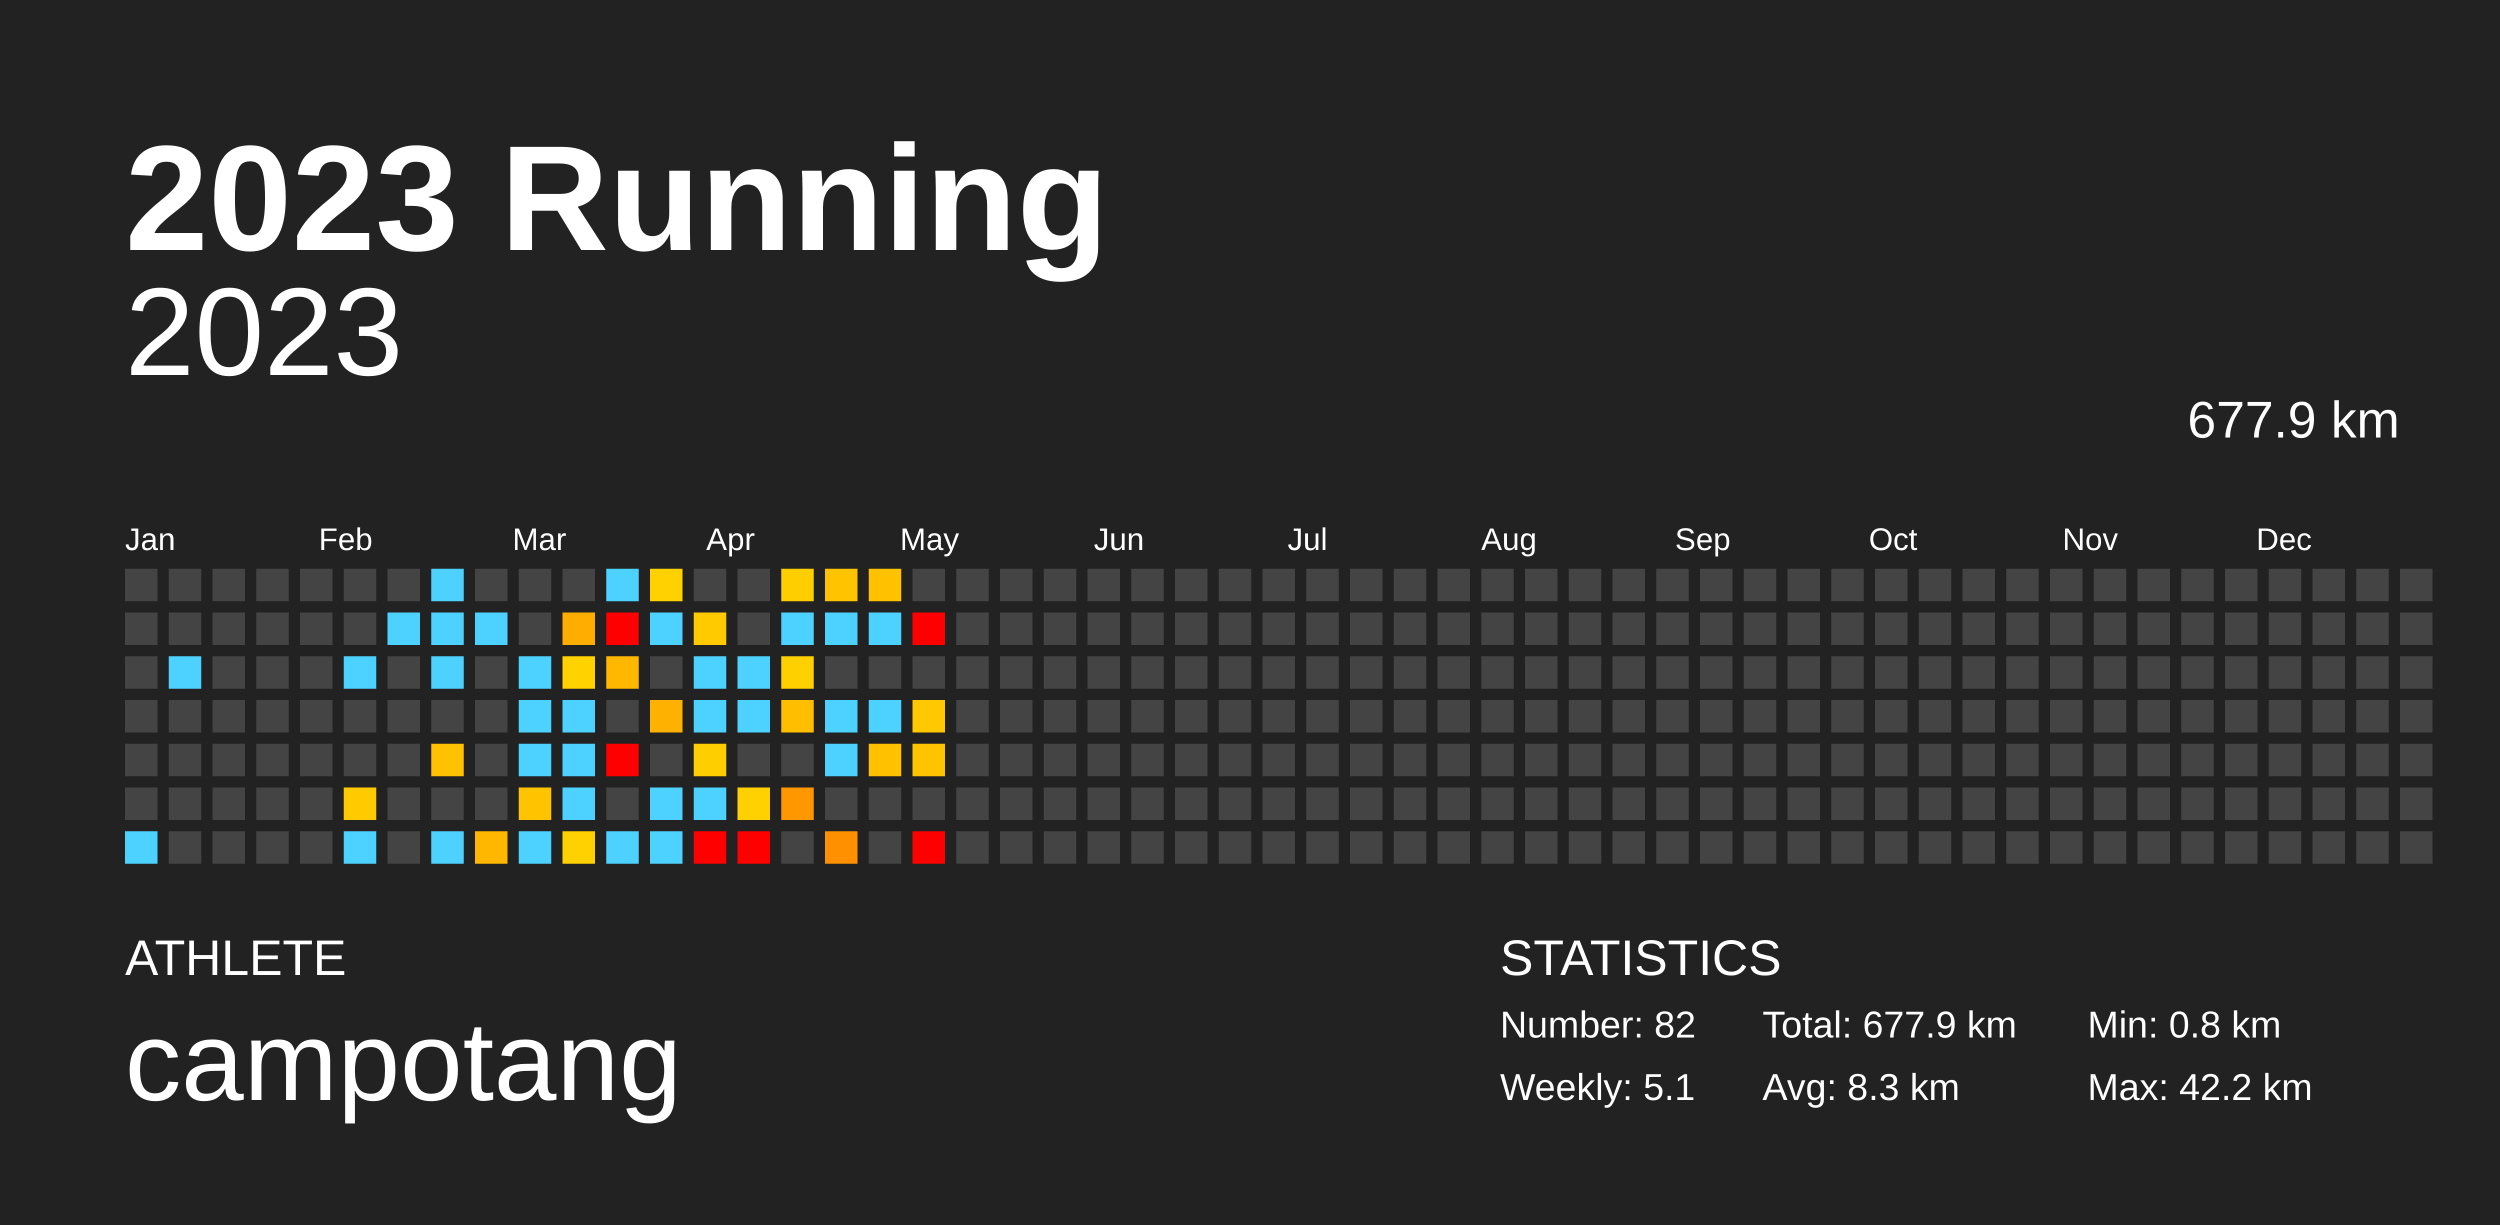
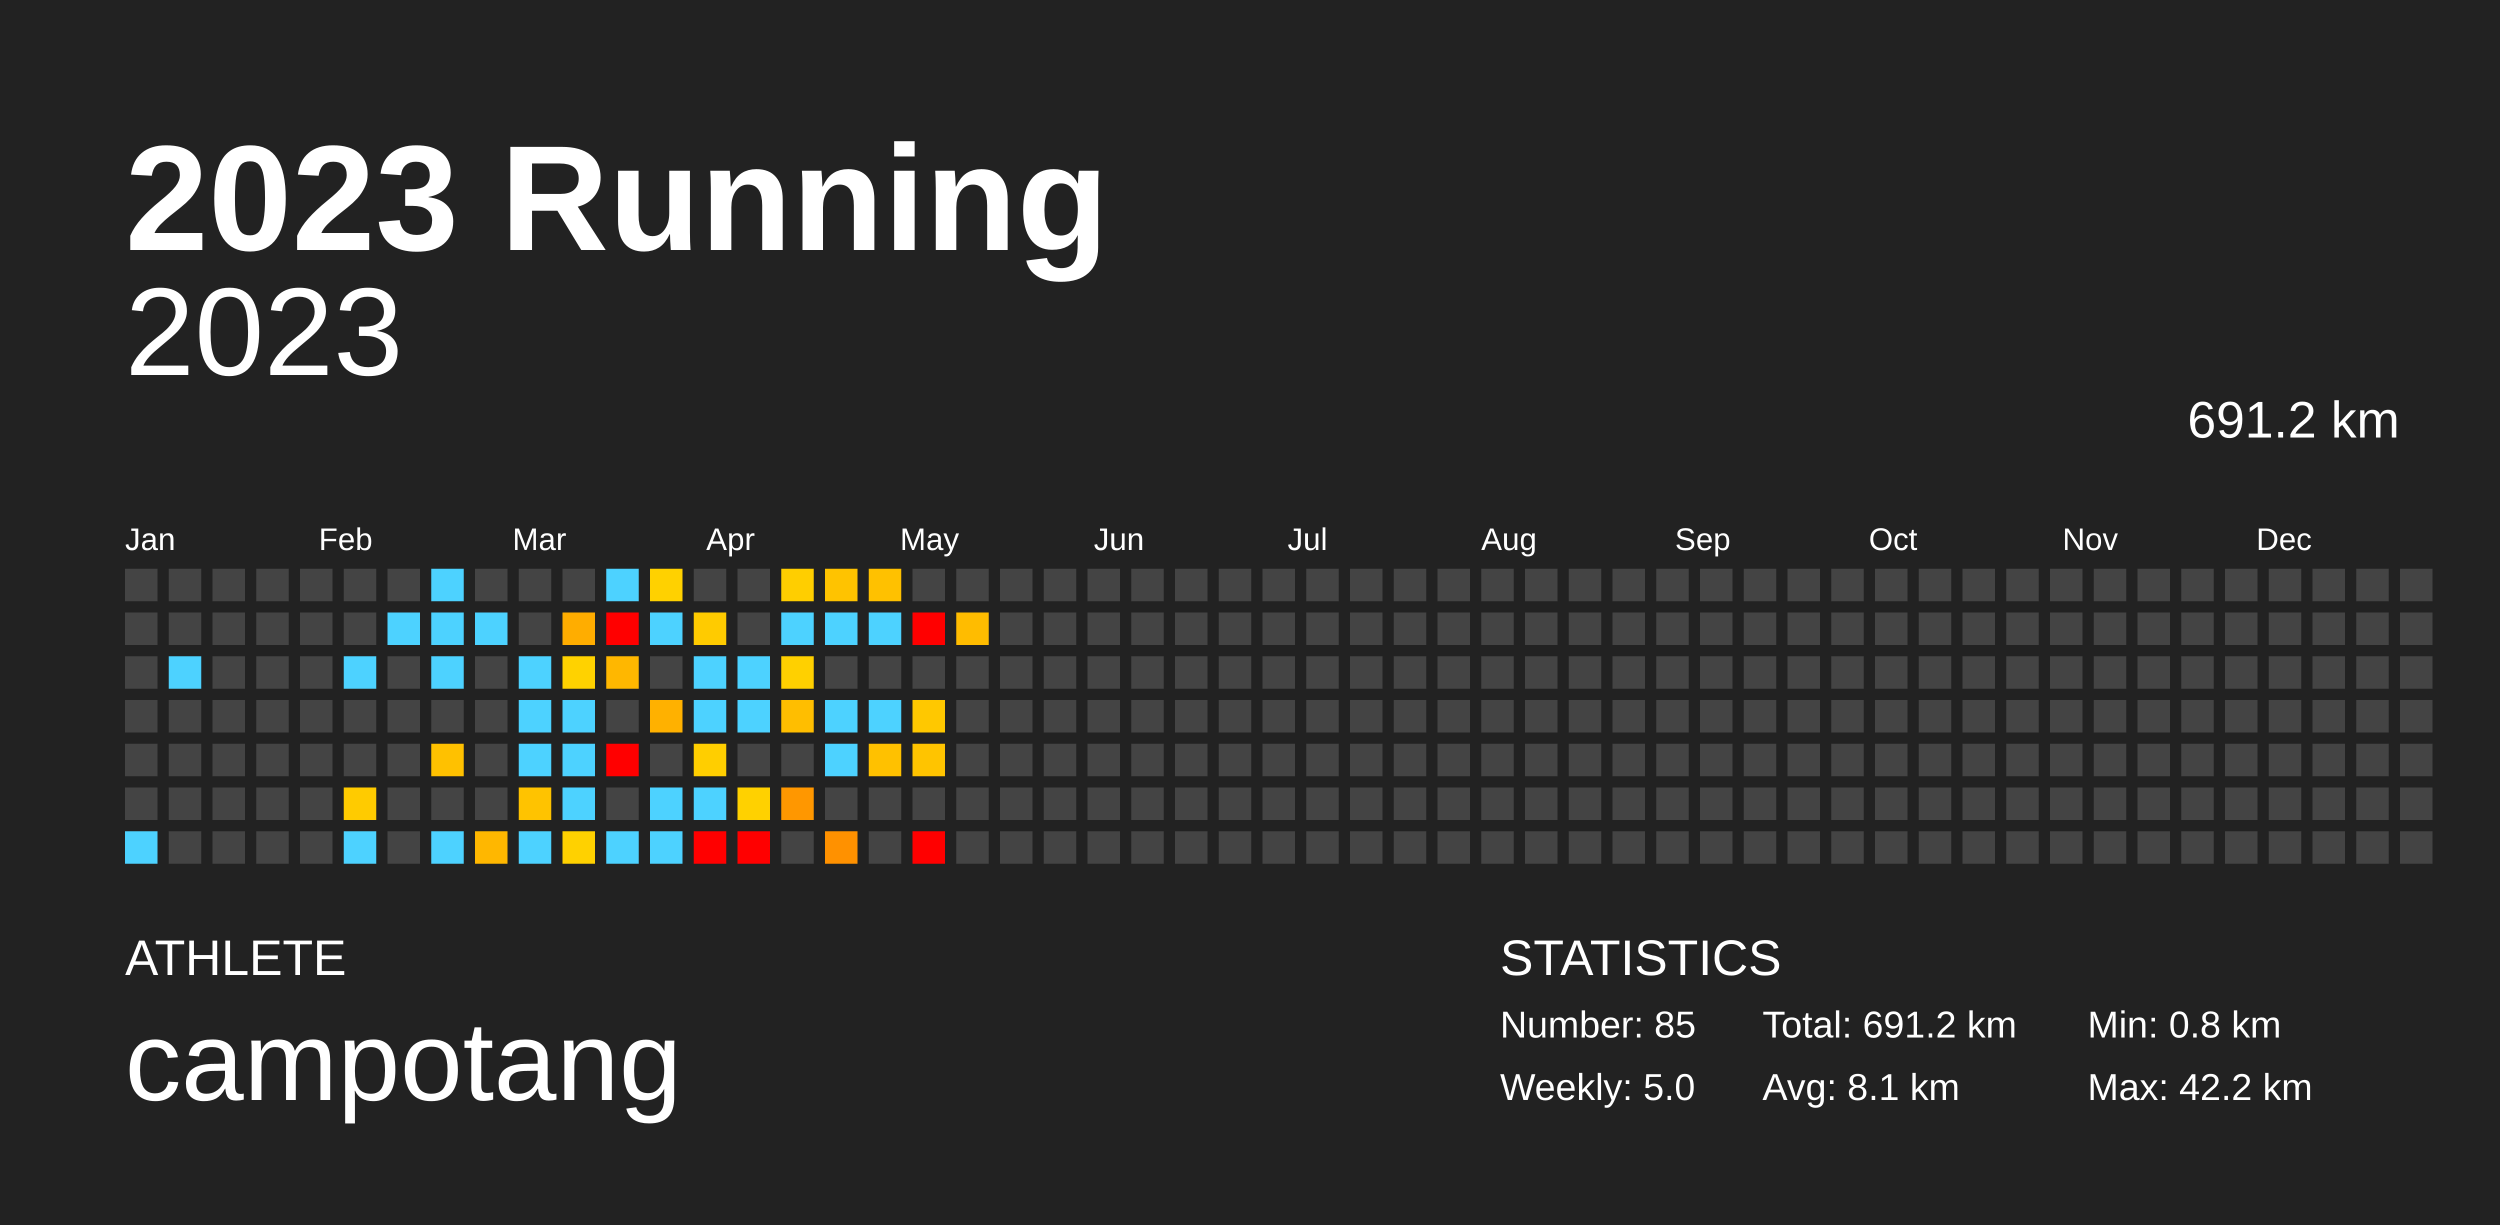
<svg xmlns="http://www.w3.org/2000/svg" baseProfile="full" height="98mm" version="1.1" viewBox="0,0,200,98" width="200mm">
  <defs />
  <rect fill="#222222" height="98" width="200" x="0" y="0" />
  <text fill="#FFFFFF" style="font-size:12px; font-family:Arial; font-weight:bold;" x="10" y="20">2023 Running</text>
  <text fill="#FFFFFF" style="font-size:4px; font-family:Arial" x="10" y="78">ATHLETE</text>
  <text fill="#FFFFFF" style="font-size:9px; font-family:Arial" x="10" y="88">campotang</text>
  <text fill="#FFFFFF" style="font-size:4px; font-family:Arial" x="120" y="78">STATISTICS</text>
-   <text fill="#FFFFFF" style="font-size:3px; font-family:Arial" x="120" y="83">Number: 82</text>
-   <text fill="#FFFFFF" style="font-size:3px; font-family:Arial" x="120" y="88">Weekly: 5.1</text>
-   <text fill="#FFFFFF" style="font-size:3px; font-family:Arial" x="141" y="83">Total: 677.9 km</text>
-   <text fill="#FFFFFF" style="font-size:3px; font-family:Arial" x="141" y="88">Avg: 8.3 km</text>
+   <text fill="#FFFFFF" style="font-size:3px; font-family:Arial" x="120" y="83">Number: 85</text>
+   <text fill="#FFFFFF" style="font-size:3px; font-family:Arial" x="120" y="88">Weekly: 5.0</text>
+   <text fill="#FFFFFF" style="font-size:3px; font-family:Arial" x="141" y="83">Total: 691.2 km</text>
+   <text fill="#FFFFFF" style="font-size:3px; font-family:Arial" x="141" y="88">Avg: 8.1 km</text>
  <text fill="#FFFFFF" style="font-size:3px; font-family:Arial" x="167" y="83">Min: 0.8 km</text>
  <text fill="#FFFFFF" style="font-size:3px; font-family:Arial" x="167" y="88">Max: 42.2 km</text>
  <text alignment-baseline="hanging" fill="#FFFFFF" style="font-size:10.0px; font-family:Arial;" x="10" y="30">2023</text>
-   <text alignment-baseline="hanging" fill="#FFFFFF" style="font-size:4.125px; font-family:Arial;" x="175" y="35">677.9 km</text>
+   <text alignment-baseline="hanging" fill="#FFFFFF" style="font-size:4.125px; font-family:Arial;" x="175" y="35">691.2 km</text>
  <text fill="#FFFFFF" style="font-size:2.5px; font-family:Arial" x="10.0" y="44">Jan</text>
  <text fill="#FFFFFF" style="font-size:2.5px; font-family:Arial" x="25.5" y="44">Feb</text>
  <text fill="#FFFFFF" style="font-size:2.5px; font-family:Arial" x="41.0" y="44">Mar</text>
  <text fill="#FFFFFF" style="font-size:2.5px; font-family:Arial" x="56.5" y="44">Apr</text>
  <text fill="#FFFFFF" style="font-size:2.5px; font-family:Arial" x="72.0" y="44">May</text>
  <text fill="#FFFFFF" style="font-size:2.5px; font-family:Arial" x="87.5" y="44">Jun</text>
  <text fill="#FFFFFF" style="font-size:2.5px; font-family:Arial" x="103.0" y="44">Jul</text>
  <text fill="#FFFFFF" style="font-size:2.5px; font-family:Arial" x="118.5" y="44">Aug</text>
  <text fill="#FFFFFF" style="font-size:2.5px; font-family:Arial" x="134.0" y="44">Sep</text>
  <text fill="#FFFFFF" style="font-size:2.5px; font-family:Arial" x="149.5" y="44">Oct</text>
  <text fill="#FFFFFF" style="font-size:2.5px; font-family:Arial" x="165.0" y="44">Nov</text>
  <text fill="#FFFFFF" style="font-size:2.5px; font-family:Arial" x="180.5" y="44">Dec</text>
  <rect fill="#444444" height="2.6" width="2.6" x="10.0" y="45.5" />
  <rect fill="#444444" height="2.6" width="2.6" x="10.0" y="49.0" />
  <rect fill="#444444" height="2.6" width="2.6" x="10.0" y="52.5" />
  <rect fill="#444444" height="2.6" width="2.6" x="10.0" y="56.0" />
  <rect fill="#444444" height="2.6" width="2.6" x="10.0" y="59.5" />
  <rect fill="#444444" height="2.6" width="2.6" x="10.0" y="63.0" />
  <rect fill="#4dd2ff" height="2.6" width="2.6" x="10.0" y="66.5" />
  <rect fill="#444444" height="2.6" width="2.6" x="13.5" y="45.5" />
  <rect fill="#444444" height="2.6" width="2.6" x="13.5" y="49.0" />
  <rect fill="#4dd2ff" height="2.6" width="2.6" x="13.5" y="52.5" />
  <rect fill="#444444" height="2.6" width="2.6" x="13.5" y="56.0" />
  <rect fill="#444444" height="2.6" width="2.6" x="13.5" y="59.5" />
  <rect fill="#444444" height="2.6" width="2.6" x="13.5" y="63.0" />
  <rect fill="#444444" height="2.6" width="2.6" x="13.5" y="66.5" />
  <rect fill="#444444" height="2.6" width="2.6" x="17.0" y="45.5" />
  <rect fill="#444444" height="2.6" width="2.6" x="17.0" y="49.0" />
  <rect fill="#444444" height="2.6" width="2.6" x="17.0" y="52.5" />
  <rect fill="#444444" height="2.6" width="2.6" x="17.0" y="56.0" />
  <rect fill="#444444" height="2.6" width="2.6" x="17.0" y="59.5" />
  <rect fill="#444444" height="2.6" width="2.6" x="17.0" y="63.0" />
  <rect fill="#444444" height="2.6" width="2.6" x="17.0" y="66.5" />
  <rect fill="#444444" height="2.6" width="2.6" x="20.5" y="45.5" />
  <rect fill="#444444" height="2.6" width="2.6" x="20.5" y="49.0" />
  <rect fill="#444444" height="2.6" width="2.6" x="20.5" y="52.5" />
  <rect fill="#444444" height="2.6" width="2.6" x="20.5" y="56.0" />
  <rect fill="#444444" height="2.6" width="2.6" x="20.5" y="59.5" />
  <rect fill="#444444" height="2.6" width="2.6" x="20.5" y="63.0" />
  <rect fill="#444444" height="2.6" width="2.6" x="20.5" y="66.5" />
  <rect fill="#444444" height="2.6" width="2.6" x="24.0" y="45.5" />
  <rect fill="#444444" height="2.6" width="2.6" x="24.0" y="49.0" />
  <rect fill="#444444" height="2.6" width="2.6" x="24.0" y="52.5" />
  <rect fill="#444444" height="2.6" width="2.6" x="24.0" y="56.0" />
  <rect fill="#444444" height="2.6" width="2.6" x="24.0" y="59.5" />
  <rect fill="#444444" height="2.6" width="2.6" x="24.0" y="63.0" />
  <rect fill="#444444" height="2.6" width="2.6" x="24.0" y="66.5" />
  <rect fill="#444444" height="2.6" width="2.6" x="27.5" y="45.5" />
  <rect fill="#444444" height="2.6" width="2.6" x="27.5" y="49.0" />
  <rect fill="#4dd2ff" height="2.6" width="2.6" x="27.5" y="52.5" />
  <rect fill="#444444" height="2.6" width="2.6" x="27.5" y="56.0" />
  <rect fill="#444444" height="2.6" width="2.6" x="27.5" y="59.5" />
  <rect fill="#ffcb00" height="2.6" width="2.6" x="27.5" y="63.0" />
  <rect fill="#4dd2ff" height="2.6" width="2.6" x="27.5" y="66.5" />
  <rect fill="#444444" height="2.6" width="2.6" x="31.0" y="45.5" />
  <rect fill="#4dd2ff" height="2.6" width="2.6" x="31.0" y="49.0" />
  <rect fill="#444444" height="2.6" width="2.6" x="31.0" y="52.5" />
  <rect fill="#444444" height="2.6" width="2.6" x="31.0" y="56.0" />
  <rect fill="#444444" height="2.6" width="2.6" x="31.0" y="59.5" />
  <rect fill="#444444" height="2.6" width="2.6" x="31.0" y="63.0" />
  <rect fill="#444444" height="2.6" width="2.6" x="31.0" y="66.5" />
  <rect fill="#4dd2ff" height="2.6" width="2.6" x="34.5" y="45.5" />
  <rect fill="#4dd2ff" height="2.6" width="2.6" x="34.5" y="49.0" />
  <rect fill="#4dd2ff" height="2.6" width="2.6" x="34.5" y="52.5" />
  <rect fill="#444444" height="2.6" width="2.6" x="34.5" y="56.0" />
  <rect fill="#ffc100" height="2.6" width="2.6" x="34.5" y="59.5" />
  <rect fill="#444444" height="2.6" width="2.6" x="34.5" y="63.0" />
  <rect fill="#4dd2ff" height="2.6" width="2.6" x="34.5" y="66.5" />
  <rect fill="#444444" height="2.6" width="2.6" x="38.0" y="45.5" />
  <rect fill="#4dd2ff" height="2.6" width="2.6" x="38.0" y="49.0" />
  <rect fill="#444444" height="2.6" width="2.6" x="38.0" y="52.5" />
  <rect fill="#444444" height="2.6" width="2.6" x="38.0" y="56.0" />
  <rect fill="#444444" height="2.6" width="2.6" x="38.0" y="59.5" />
  <rect fill="#444444" height="2.6" width="2.6" x="38.0" y="63.0" />
  <rect fill="#ffb700" height="2.6" width="2.6" x="38.0" y="66.5" />
  <rect fill="#444444" height="2.6" width="2.6" x="41.5" y="45.5" />
  <rect fill="#444444" height="2.6" width="2.6" x="41.5" y="49.0" />
  <rect fill="#4dd2ff" height="2.6" width="2.6" x="41.5" y="52.5" />
  <rect fill="#4dd2ff" height="2.6" width="2.6" x="41.5" y="56.0" />
  <rect fill="#4dd2ff" height="2.6" width="2.6" x="41.5" y="59.5" />
  <rect fill="#ffc300" height="2.6" width="2.6" x="41.5" y="63.0" />
  <rect fill="#4dd2ff" height="2.6" width="2.6" x="41.5" y="66.5" />
  <rect fill="#444444" height="2.6" width="2.6" x="45.0" y="45.5" />
  <rect fill="#ffad00" height="2.6" width="2.6" x="45.0" y="49.0" />
  <rect fill="#ffd200" height="2.6" width="2.6" x="45.0" y="52.5" />
  <rect fill="#4dd2ff" height="2.6" width="2.6" x="45.0" y="56.0" />
  <rect fill="#4dd2ff" height="2.6" width="2.6" x="45.0" y="59.5" />
  <rect fill="#4dd2ff" height="2.6" width="2.6" x="45.0" y="63.0" />
  <rect fill="#ffd100" height="2.6" width="2.6" x="45.0" y="66.5" />
  <rect fill="#4dd2ff" height="2.6" width="2.6" x="48.5" y="45.5" />
  <rect fill="red" height="2.6" width="2.6" x="48.5" y="49.0" />
  <rect fill="#ffb700" height="2.6" width="2.6" x="48.5" y="52.5" />
  <rect fill="#444444" height="2.6" width="2.6" x="48.5" y="56.0" />
  <rect fill="red" height="2.6" width="2.6" x="48.5" y="59.5" />
  <rect fill="#444444" height="2.6" width="2.6" x="48.5" y="63.0" />
  <rect fill="#4dd2ff" height="2.6" width="2.6" x="48.5" y="66.5" />
  <rect fill="#ffd100" height="2.6" width="2.6" x="52.0" y="45.5" />
  <rect fill="#4dd2ff" height="2.6" width="2.6" x="52.0" y="49.0" />
  <rect fill="#444444" height="2.6" width="2.6" x="52.0" y="52.5" />
  <rect fill="#ffb100" height="2.6" width="2.6" x="52.0" y="56.0" />
  <rect fill="#444444" height="2.6" width="2.6" x="52.0" y="59.5" />
  <rect fill="#4dd2ff" height="2.6" width="2.6" x="52.0" y="63.0" />
  <rect fill="#4dd2ff" height="2.6" width="2.6" x="52.0" y="66.5" />
  <rect fill="#444444" height="2.6" width="2.6" x="55.5" y="45.5" />
  <rect fill="#ffcb00" height="2.6" width="2.6" x="55.5" y="49.0" />
  <rect fill="#4dd2ff" height="2.6" width="2.6" x="55.5" y="52.5" />
  <rect fill="#4dd2ff" height="2.6" width="2.6" x="55.5" y="56.0" />
  <rect fill="#ffce00" height="2.6" width="2.6" x="55.5" y="59.5" />
  <rect fill="#4dd2ff" height="2.6" width="2.6" x="55.5" y="63.0" />
  <rect fill="red" height="2.6" width="2.6" x="55.5" y="66.5" />
  <rect fill="#444444" height="2.6" width="2.6" x="59.0" y="45.5" />
  <rect fill="#444444" height="2.6" width="2.6" x="59.0" y="49.0" />
  <rect fill="#4dd2ff" height="2.6" width="2.6" x="59.0" y="52.5" />
  <rect fill="#4dd2ff" height="2.6" width="2.6" x="59.0" y="56.0" />
  <rect fill="#444444" height="2.6" width="2.6" x="59.0" y="59.5" />
  <rect fill="#ffd100" height="2.6" width="2.6" x="59.0" y="63.0" />
  <rect fill="red" height="2.6" width="2.6" x="59.0" y="66.5" />
  <rect fill="#ffce00" height="2.6" width="2.6" x="62.5" y="45.5" />
  <rect fill="#4dd2ff" height="2.6" width="2.6" x="62.5" y="49.0" />
  <rect fill="#ffd000" height="2.6" width="2.6" x="62.5" y="52.5" />
  <rect fill="#ffbe00" height="2.6" width="2.6" x="62.5" y="56.0" />
  <rect fill="#444444" height="2.6" width="2.6" x="62.5" y="59.5" />
  <rect fill="#ff9700" height="2.6" width="2.6" x="62.5" y="63.0" />
  <rect fill="#444444" height="2.6" width="2.6" x="62.5" y="66.5" />
  <rect fill="#ffc300" height="2.6" width="2.6" x="66.0" y="45.5" />
  <rect fill="#4dd2ff" height="2.6" width="2.6" x="66.0" y="49.0" />
  <rect fill="#444444" height="2.6" width="2.6" x="66.0" y="52.5" />
  <rect fill="#4dd2ff" height="2.6" width="2.6" x="66.0" y="56.0" />
  <rect fill="#4dd2ff" height="2.6" width="2.6" x="66.0" y="59.5" />
  <rect fill="#444444" height="2.6" width="2.6" x="66.0" y="63.0" />
  <rect fill="#ff9100" height="2.6" width="2.6" x="66.0" y="66.5" />
  <rect fill="#ffc100" height="2.6" width="2.6" x="69.5" y="45.5" />
  <rect fill="#4dd2ff" height="2.6" width="2.6" x="69.5" y="49.0" />
  <rect fill="#444444" height="2.6" width="2.6" x="69.5" y="52.5" />
  <rect fill="#4dd2ff" height="2.6" width="2.6" x="69.5" y="56.0" />
  <rect fill="#ffc100" height="2.6" width="2.6" x="69.5" y="59.5" />
  <rect fill="#444444" height="2.6" width="2.6" x="69.5" y="63.0" />
  <rect fill="#444444" height="2.6" width="2.6" x="69.5" y="66.5" />
  <rect fill="#444444" height="2.6" width="2.6" x="73.0" y="45.5" />
  <rect fill="red" height="2.6" width="2.6" x="73.0" y="49.0" />
  <rect fill="#444444" height="2.6" width="2.6" x="73.0" y="52.5" />
  <rect fill="#ffc800" height="2.6" width="2.6" x="73.0" y="56.0" />
  <rect fill="#ffc400" height="2.6" width="2.6" x="73.0" y="59.5" />
  <rect fill="#444444" height="2.6" width="2.6" x="73.0" y="63.0" />
  <rect fill="red" height="2.6" width="2.6" x="73.0" y="66.5" />
  <rect fill="#444444" height="2.6" width="2.6" x="76.5" y="45.5" />
-   <rect fill="#444444" height="2.6" width="2.6" x="76.5" y="49.0" />
+   <rect fill="#ffbc00" height="2.6" width="2.6" x="76.5" y="49.0" />
  <rect fill="#444444" height="2.6" width="2.6" x="76.5" y="52.5" />
  <rect fill="#444444" height="2.6" width="2.6" x="76.5" y="56.0" />
  <rect fill="#444444" height="2.6" width="2.6" x="76.5" y="59.5" />
  <rect fill="#444444" height="2.6" width="2.6" x="76.5" y="63.0" />
  <rect fill="#444444" height="2.6" width="2.6" x="76.5" y="66.5" />
  <rect fill="#444444" height="2.6" width="2.6" x="80.0" y="45.5" />
  <rect fill="#444444" height="2.6" width="2.6" x="80.0" y="49.0" />
  <rect fill="#444444" height="2.6" width="2.6" x="80.0" y="52.5" />
  <rect fill="#444444" height="2.6" width="2.6" x="80.0" y="56.0" />
  <rect fill="#444444" height="2.6" width="2.6" x="80.0" y="59.5" />
  <rect fill="#444444" height="2.6" width="2.6" x="80.0" y="63.0" />
  <rect fill="#444444" height="2.6" width="2.6" x="80.0" y="66.5" />
  <rect fill="#444444" height="2.6" width="2.6" x="83.5" y="45.5" />
  <rect fill="#444444" height="2.6" width="2.6" x="83.5" y="49.0" />
  <rect fill="#444444" height="2.6" width="2.6" x="83.5" y="52.5" />
  <rect fill="#444444" height="2.6" width="2.6" x="83.5" y="56.0" />
  <rect fill="#444444" height="2.6" width="2.6" x="83.5" y="59.5" />
  <rect fill="#444444" height="2.6" width="2.6" x="83.5" y="63.0" />
  <rect fill="#444444" height="2.6" width="2.6" x="83.5" y="66.5" />
  <rect fill="#444444" height="2.6" width="2.6" x="87.0" y="45.5" />
  <rect fill="#444444" height="2.6" width="2.6" x="87.0" y="49.0" />
  <rect fill="#444444" height="2.6" width="2.6" x="87.0" y="52.5" />
  <rect fill="#444444" height="2.6" width="2.6" x="87.0" y="56.0" />
  <rect fill="#444444" height="2.6" width="2.6" x="87.0" y="59.5" />
  <rect fill="#444444" height="2.6" width="2.6" x="87.0" y="63.0" />
  <rect fill="#444444" height="2.6" width="2.6" x="87.0" y="66.5" />
  <rect fill="#444444" height="2.6" width="2.6" x="90.5" y="45.5" />
  <rect fill="#444444" height="2.6" width="2.6" x="90.5" y="49.0" />
  <rect fill="#444444" height="2.6" width="2.6" x="90.5" y="52.5" />
  <rect fill="#444444" height="2.6" width="2.6" x="90.5" y="56.0" />
  <rect fill="#444444" height="2.6" width="2.6" x="90.5" y="59.5" />
  <rect fill="#444444" height="2.6" width="2.6" x="90.5" y="63.0" />
  <rect fill="#444444" height="2.6" width="2.6" x="90.5" y="66.5" />
  <rect fill="#444444" height="2.6" width="2.6" x="94.0" y="45.5" />
  <rect fill="#444444" height="2.6" width="2.6" x="94.0" y="49.0" />
  <rect fill="#444444" height="2.6" width="2.6" x="94.0" y="52.5" />
  <rect fill="#444444" height="2.6" width="2.6" x="94.0" y="56.0" />
  <rect fill="#444444" height="2.6" width="2.6" x="94.0" y="59.5" />
  <rect fill="#444444" height="2.6" width="2.6" x="94.0" y="63.0" />
  <rect fill="#444444" height="2.6" width="2.6" x="94.0" y="66.5" />
  <rect fill="#444444" height="2.6" width="2.6" x="97.5" y="45.5" />
  <rect fill="#444444" height="2.6" width="2.6" x="97.5" y="49.0" />
  <rect fill="#444444" height="2.6" width="2.6" x="97.5" y="52.5" />
  <rect fill="#444444" height="2.6" width="2.6" x="97.5" y="56.0" />
  <rect fill="#444444" height="2.6" width="2.6" x="97.5" y="59.5" />
  <rect fill="#444444" height="2.6" width="2.6" x="97.5" y="63.0" />
  <rect fill="#444444" height="2.6" width="2.6" x="97.5" y="66.5" />
  <rect fill="#444444" height="2.6" width="2.6" x="101.0" y="45.5" />
  <rect fill="#444444" height="2.6" width="2.6" x="101.0" y="49.0" />
  <rect fill="#444444" height="2.6" width="2.6" x="101.0" y="52.5" />
  <rect fill="#444444" height="2.6" width="2.6" x="101.0" y="56.0" />
  <rect fill="#444444" height="2.6" width="2.6" x="101.0" y="59.5" />
  <rect fill="#444444" height="2.6" width="2.6" x="101.0" y="63.0" />
  <rect fill="#444444" height="2.6" width="2.6" x="101.0" y="66.5" />
  <rect fill="#444444" height="2.6" width="2.6" x="104.5" y="45.5" />
  <rect fill="#444444" height="2.6" width="2.6" x="104.5" y="49.0" />
  <rect fill="#444444" height="2.6" width="2.6" x="104.5" y="52.5" />
  <rect fill="#444444" height="2.6" width="2.6" x="104.5" y="56.0" />
  <rect fill="#444444" height="2.6" width="2.6" x="104.5" y="59.5" />
  <rect fill="#444444" height="2.6" width="2.6" x="104.5" y="63.0" />
  <rect fill="#444444" height="2.6" width="2.6" x="104.5" y="66.5" />
  <rect fill="#444444" height="2.6" width="2.6" x="108.0" y="45.5" />
  <rect fill="#444444" height="2.6" width="2.6" x="108.0" y="49.0" />
  <rect fill="#444444" height="2.6" width="2.6" x="108.0" y="52.5" />
  <rect fill="#444444" height="2.6" width="2.6" x="108.0" y="56.0" />
  <rect fill="#444444" height="2.6" width="2.6" x="108.0" y="59.5" />
  <rect fill="#444444" height="2.6" width="2.6" x="108.0" y="63.0" />
  <rect fill="#444444" height="2.6" width="2.6" x="108.0" y="66.5" />
  <rect fill="#444444" height="2.6" width="2.6" x="111.5" y="45.5" />
  <rect fill="#444444" height="2.6" width="2.6" x="111.5" y="49.0" />
  <rect fill="#444444" height="2.6" width="2.6" x="111.5" y="52.5" />
  <rect fill="#444444" height="2.6" width="2.6" x="111.5" y="56.0" />
  <rect fill="#444444" height="2.6" width="2.6" x="111.5" y="59.5" />
  <rect fill="#444444" height="2.6" width="2.6" x="111.5" y="63.0" />
  <rect fill="#444444" height="2.6" width="2.6" x="111.5" y="66.5" />
  <rect fill="#444444" height="2.6" width="2.6" x="115.0" y="45.5" />
  <rect fill="#444444" height="2.6" width="2.6" x="115.0" y="49.0" />
  <rect fill="#444444" height="2.6" width="2.6" x="115.0" y="52.5" />
  <rect fill="#444444" height="2.6" width="2.6" x="115.0" y="56.0" />
  <rect fill="#444444" height="2.6" width="2.6" x="115.0" y="59.5" />
  <rect fill="#444444" height="2.6" width="2.6" x="115.0" y="63.0" />
  <rect fill="#444444" height="2.6" width="2.6" x="115.0" y="66.5" />
  <rect fill="#444444" height="2.6" width="2.6" x="118.5" y="45.5" />
  <rect fill="#444444" height="2.6" width="2.6" x="118.5" y="49.0" />
  <rect fill="#444444" height="2.6" width="2.6" x="118.5" y="52.5" />
  <rect fill="#444444" height="2.6" width="2.6" x="118.5" y="56.0" />
  <rect fill="#444444" height="2.6" width="2.6" x="118.5" y="59.5" />
  <rect fill="#444444" height="2.6" width="2.6" x="118.5" y="63.0" />
  <rect fill="#444444" height="2.6" width="2.6" x="118.5" y="66.5" />
  <rect fill="#444444" height="2.6" width="2.6" x="122.0" y="45.5" />
  <rect fill="#444444" height="2.6" width="2.6" x="122.0" y="49.0" />
  <rect fill="#444444" height="2.6" width="2.6" x="122.0" y="52.5" />
  <rect fill="#444444" height="2.6" width="2.6" x="122.0" y="56.0" />
  <rect fill="#444444" height="2.6" width="2.6" x="122.0" y="59.5" />
  <rect fill="#444444" height="2.6" width="2.6" x="122.0" y="63.0" />
  <rect fill="#444444" height="2.6" width="2.6" x="122.0" y="66.5" />
  <rect fill="#444444" height="2.6" width="2.6" x="125.5" y="45.5" />
  <rect fill="#444444" height="2.6" width="2.6" x="125.5" y="49.0" />
  <rect fill="#444444" height="2.6" width="2.6" x="125.5" y="52.5" />
  <rect fill="#444444" height="2.6" width="2.6" x="125.5" y="56.0" />
  <rect fill="#444444" height="2.6" width="2.6" x="125.5" y="59.5" />
  <rect fill="#444444" height="2.6" width="2.6" x="125.5" y="63.0" />
  <rect fill="#444444" height="2.6" width="2.6" x="125.5" y="66.5" />
  <rect fill="#444444" height="2.6" width="2.6" x="129.0" y="45.5" />
  <rect fill="#444444" height="2.6" width="2.6" x="129.0" y="49.0" />
  <rect fill="#444444" height="2.6" width="2.6" x="129.0" y="52.5" />
  <rect fill="#444444" height="2.6" width="2.6" x="129.0" y="56.0" />
  <rect fill="#444444" height="2.6" width="2.6" x="129.0" y="59.5" />
  <rect fill="#444444" height="2.6" width="2.6" x="129.0" y="63.0" />
  <rect fill="#444444" height="2.6" width="2.6" x="129.0" y="66.5" />
  <rect fill="#444444" height="2.6" width="2.6" x="132.5" y="45.5" />
  <rect fill="#444444" height="2.6" width="2.6" x="132.5" y="49.0" />
  <rect fill="#444444" height="2.6" width="2.6" x="132.5" y="52.5" />
  <rect fill="#444444" height="2.6" width="2.6" x="132.5" y="56.0" />
  <rect fill="#444444" height="2.6" width="2.6" x="132.5" y="59.5" />
  <rect fill="#444444" height="2.6" width="2.6" x="132.5" y="63.0" />
  <rect fill="#444444" height="2.6" width="2.6" x="132.5" y="66.5" />
  <rect fill="#444444" height="2.6" width="2.6" x="136.0" y="45.5" />
  <rect fill="#444444" height="2.6" width="2.6" x="136.0" y="49.0" />
  <rect fill="#444444" height="2.6" width="2.6" x="136.0" y="52.5" />
  <rect fill="#444444" height="2.6" width="2.6" x="136.0" y="56.0" />
  <rect fill="#444444" height="2.6" width="2.6" x="136.0" y="59.5" />
  <rect fill="#444444" height="2.6" width="2.6" x="136.0" y="63.0" />
  <rect fill="#444444" height="2.6" width="2.6" x="136.0" y="66.5" />
  <rect fill="#444444" height="2.6" width="2.6" x="139.5" y="45.5" />
  <rect fill="#444444" height="2.6" width="2.6" x="139.5" y="49.0" />
  <rect fill="#444444" height="2.6" width="2.6" x="139.5" y="52.5" />
  <rect fill="#444444" height="2.6" width="2.6" x="139.5" y="56.0" />
  <rect fill="#444444" height="2.6" width="2.6" x="139.5" y="59.5" />
  <rect fill="#444444" height="2.6" width="2.6" x="139.5" y="63.0" />
  <rect fill="#444444" height="2.6" width="2.6" x="139.5" y="66.5" />
  <rect fill="#444444" height="2.6" width="2.6" x="143.0" y="45.5" />
  <rect fill="#444444" height="2.6" width="2.6" x="143.0" y="49.0" />
  <rect fill="#444444" height="2.6" width="2.6" x="143.0" y="52.5" />
  <rect fill="#444444" height="2.6" width="2.6" x="143.0" y="56.0" />
  <rect fill="#444444" height="2.6" width="2.6" x="143.0" y="59.5" />
  <rect fill="#444444" height="2.6" width="2.6" x="143.0" y="63.0" />
  <rect fill="#444444" height="2.6" width="2.6" x="143.0" y="66.5" />
  <rect fill="#444444" height="2.6" width="2.6" x="146.5" y="45.5" />
  <rect fill="#444444" height="2.6" width="2.6" x="146.5" y="49.0" />
  <rect fill="#444444" height="2.6" width="2.6" x="146.5" y="52.5" />
  <rect fill="#444444" height="2.6" width="2.6" x="146.5" y="56.0" />
  <rect fill="#444444" height="2.6" width="2.6" x="146.5" y="59.5" />
  <rect fill="#444444" height="2.6" width="2.6" x="146.5" y="63.0" />
  <rect fill="#444444" height="2.6" width="2.6" x="146.5" y="66.5" />
  <rect fill="#444444" height="2.6" width="2.6" x="150.0" y="45.5" />
  <rect fill="#444444" height="2.6" width="2.6" x="150.0" y="49.0" />
  <rect fill="#444444" height="2.6" width="2.6" x="150.0" y="52.5" />
  <rect fill="#444444" height="2.6" width="2.6" x="150.0" y="56.0" />
  <rect fill="#444444" height="2.6" width="2.6" x="150.0" y="59.5" />
  <rect fill="#444444" height="2.6" width="2.6" x="150.0" y="63.0" />
  <rect fill="#444444" height="2.6" width="2.6" x="150.0" y="66.5" />
  <rect fill="#444444" height="2.6" width="2.6" x="153.5" y="45.5" />
  <rect fill="#444444" height="2.6" width="2.6" x="153.5" y="49.0" />
  <rect fill="#444444" height="2.6" width="2.6" x="153.5" y="52.5" />
  <rect fill="#444444" height="2.6" width="2.6" x="153.5" y="56.0" />
  <rect fill="#444444" height="2.6" width="2.6" x="153.5" y="59.5" />
  <rect fill="#444444" height="2.6" width="2.6" x="153.5" y="63.0" />
  <rect fill="#444444" height="2.6" width="2.6" x="153.5" y="66.5" />
  <rect fill="#444444" height="2.6" width="2.6" x="157.0" y="45.5" />
  <rect fill="#444444" height="2.6" width="2.6" x="157.0" y="49.0" />
  <rect fill="#444444" height="2.6" width="2.6" x="157.0" y="52.5" />
  <rect fill="#444444" height="2.6" width="2.6" x="157.0" y="56.0" />
  <rect fill="#444444" height="2.6" width="2.6" x="157.0" y="59.5" />
  <rect fill="#444444" height="2.6" width="2.6" x="157.0" y="63.0" />
  <rect fill="#444444" height="2.6" width="2.6" x="157.0" y="66.5" />
  <rect fill="#444444" height="2.6" width="2.6" x="160.5" y="45.5" />
  <rect fill="#444444" height="2.6" width="2.6" x="160.5" y="49.0" />
  <rect fill="#444444" height="2.6" width="2.6" x="160.5" y="52.5" />
  <rect fill="#444444" height="2.6" width="2.6" x="160.5" y="56.0" />
  <rect fill="#444444" height="2.6" width="2.6" x="160.5" y="59.5" />
  <rect fill="#444444" height="2.6" width="2.6" x="160.5" y="63.0" />
  <rect fill="#444444" height="2.6" width="2.6" x="160.5" y="66.5" />
  <rect fill="#444444" height="2.6" width="2.6" x="164.0" y="45.5" />
  <rect fill="#444444" height="2.6" width="2.6" x="164.0" y="49.0" />
  <rect fill="#444444" height="2.6" width="2.6" x="164.0" y="52.5" />
  <rect fill="#444444" height="2.6" width="2.6" x="164.0" y="56.0" />
  <rect fill="#444444" height="2.6" width="2.6" x="164.0" y="59.5" />
  <rect fill="#444444" height="2.6" width="2.6" x="164.0" y="63.0" />
  <rect fill="#444444" height="2.6" width="2.6" x="164.0" y="66.5" />
  <rect fill="#444444" height="2.6" width="2.6" x="167.5" y="45.5" />
  <rect fill="#444444" height="2.6" width="2.6" x="167.5" y="49.0" />
  <rect fill="#444444" height="2.6" width="2.6" x="167.5" y="52.5" />
  <rect fill="#444444" height="2.6" width="2.6" x="167.5" y="56.0" />
  <rect fill="#444444" height="2.6" width="2.6" x="167.5" y="59.5" />
  <rect fill="#444444" height="2.6" width="2.6" x="167.5" y="63.0" />
  <rect fill="#444444" height="2.6" width="2.6" x="167.5" y="66.5" />
  <rect fill="#444444" height="2.6" width="2.6" x="171.0" y="45.5" />
  <rect fill="#444444" height="2.6" width="2.6" x="171.0" y="49.0" />
  <rect fill="#444444" height="2.6" width="2.6" x="171.0" y="52.5" />
  <rect fill="#444444" height="2.6" width="2.6" x="171.0" y="56.0" />
  <rect fill="#444444" height="2.6" width="2.6" x="171.0" y="59.5" />
  <rect fill="#444444" height="2.6" width="2.6" x="171.0" y="63.0" />
  <rect fill="#444444" height="2.6" width="2.6" x="171.0" y="66.5" />
  <rect fill="#444444" height="2.6" width="2.6" x="174.5" y="45.5" />
  <rect fill="#444444" height="2.6" width="2.6" x="174.5" y="49.0" />
  <rect fill="#444444" height="2.6" width="2.6" x="174.5" y="52.5" />
  <rect fill="#444444" height="2.6" width="2.6" x="174.5" y="56.0" />
  <rect fill="#444444" height="2.6" width="2.6" x="174.5" y="59.5" />
  <rect fill="#444444" height="2.6" width="2.6" x="174.5" y="63.0" />
  <rect fill="#444444" height="2.6" width="2.6" x="174.5" y="66.5" />
  <rect fill="#444444" height="2.6" width="2.6" x="178.0" y="45.5" />
  <rect fill="#444444" height="2.6" width="2.6" x="178.0" y="49.0" />
  <rect fill="#444444" height="2.6" width="2.6" x="178.0" y="52.5" />
  <rect fill="#444444" height="2.6" width="2.6" x="178.0" y="56.0" />
  <rect fill="#444444" height="2.6" width="2.6" x="178.0" y="59.5" />
  <rect fill="#444444" height="2.6" width="2.6" x="178.0" y="63.0" />
  <rect fill="#444444" height="2.6" width="2.6" x="178.0" y="66.5" />
  <rect fill="#444444" height="2.6" width="2.6" x="181.5" y="45.5" />
  <rect fill="#444444" height="2.6" width="2.6" x="181.5" y="49.0" />
  <rect fill="#444444" height="2.6" width="2.6" x="181.5" y="52.5" />
  <rect fill="#444444" height="2.6" width="2.6" x="181.5" y="56.0" />
  <rect fill="#444444" height="2.6" width="2.6" x="181.5" y="59.5" />
  <rect fill="#444444" height="2.6" width="2.6" x="181.5" y="63.0" />
  <rect fill="#444444" height="2.6" width="2.6" x="181.5" y="66.5" />
  <rect fill="#444444" height="2.6" width="2.6" x="185.0" y="45.5" />
  <rect fill="#444444" height="2.6" width="2.6" x="185.0" y="49.0" />
  <rect fill="#444444" height="2.6" width="2.6" x="185.0" y="52.5" />
  <rect fill="#444444" height="2.6" width="2.6" x="185.0" y="56.0" />
  <rect fill="#444444" height="2.6" width="2.6" x="185.0" y="59.5" />
  <rect fill="#444444" height="2.6" width="2.6" x="185.0" y="63.0" />
  <rect fill="#444444" height="2.6" width="2.6" x="185.0" y="66.5" />
  <rect fill="#444444" height="2.6" width="2.6" x="188.5" y="45.5" />
  <rect fill="#444444" height="2.6" width="2.6" x="188.5" y="49.0" />
  <rect fill="#444444" height="2.6" width="2.6" x="188.5" y="52.5" />
  <rect fill="#444444" height="2.6" width="2.6" x="188.5" y="56.0" />
  <rect fill="#444444" height="2.6" width="2.6" x="188.5" y="59.5" />
  <rect fill="#444444" height="2.6" width="2.6" x="188.5" y="63.0" />
  <rect fill="#444444" height="2.6" width="2.6" x="188.5" y="66.5" />
  <rect fill="#444444" height="2.6" width="2.6" x="192.0" y="45.5" />
  <rect fill="#444444" height="2.6" width="2.6" x="192.0" y="49.0" />
  <rect fill="#444444" height="2.6" width="2.6" x="192.0" y="52.5" />
  <rect fill="#444444" height="2.6" width="2.6" x="192.0" y="56.0" />
  <rect fill="#444444" height="2.6" width="2.6" x="192.0" y="59.5" />
  <rect fill="#444444" height="2.6" width="2.6" x="192.0" y="63.0" />
  <rect fill="#444444" height="2.6" width="2.6" x="192.0" y="66.5" />
</svg>
